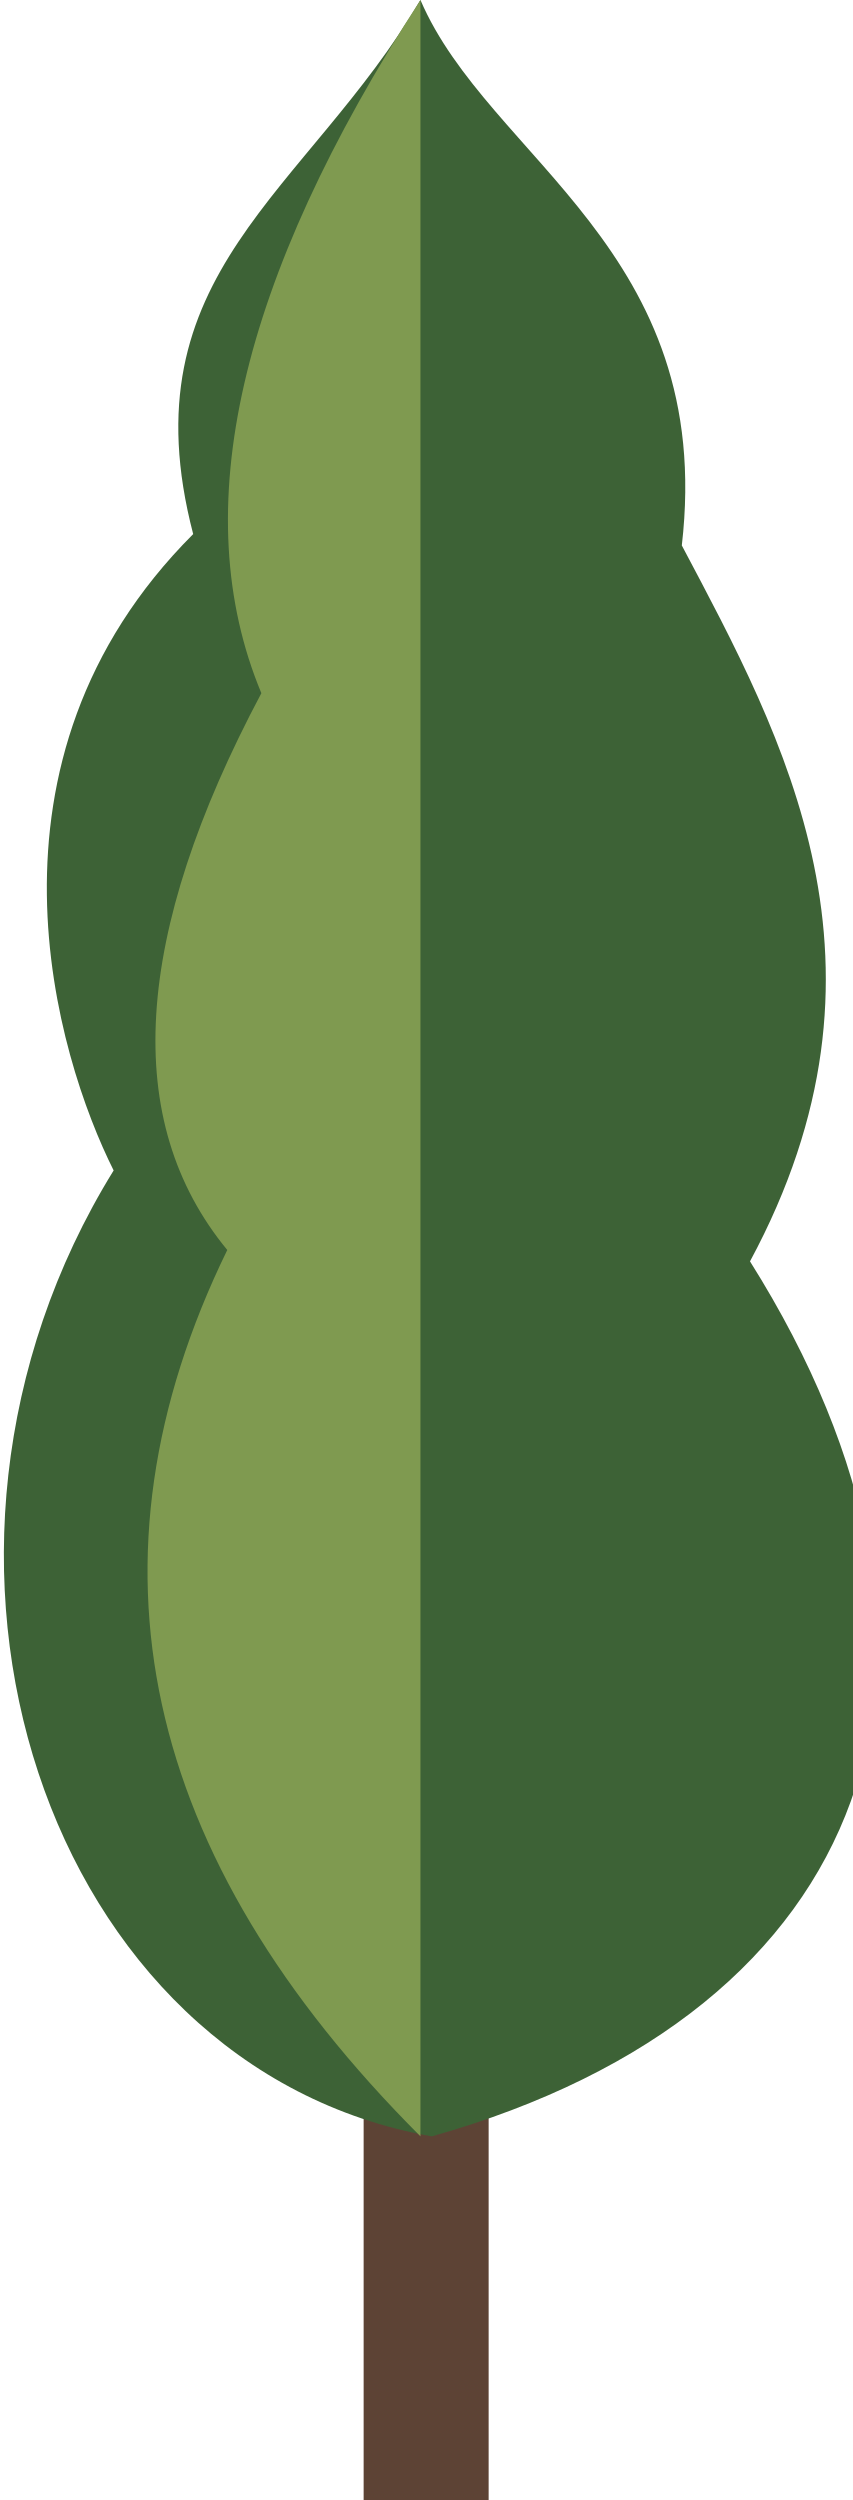
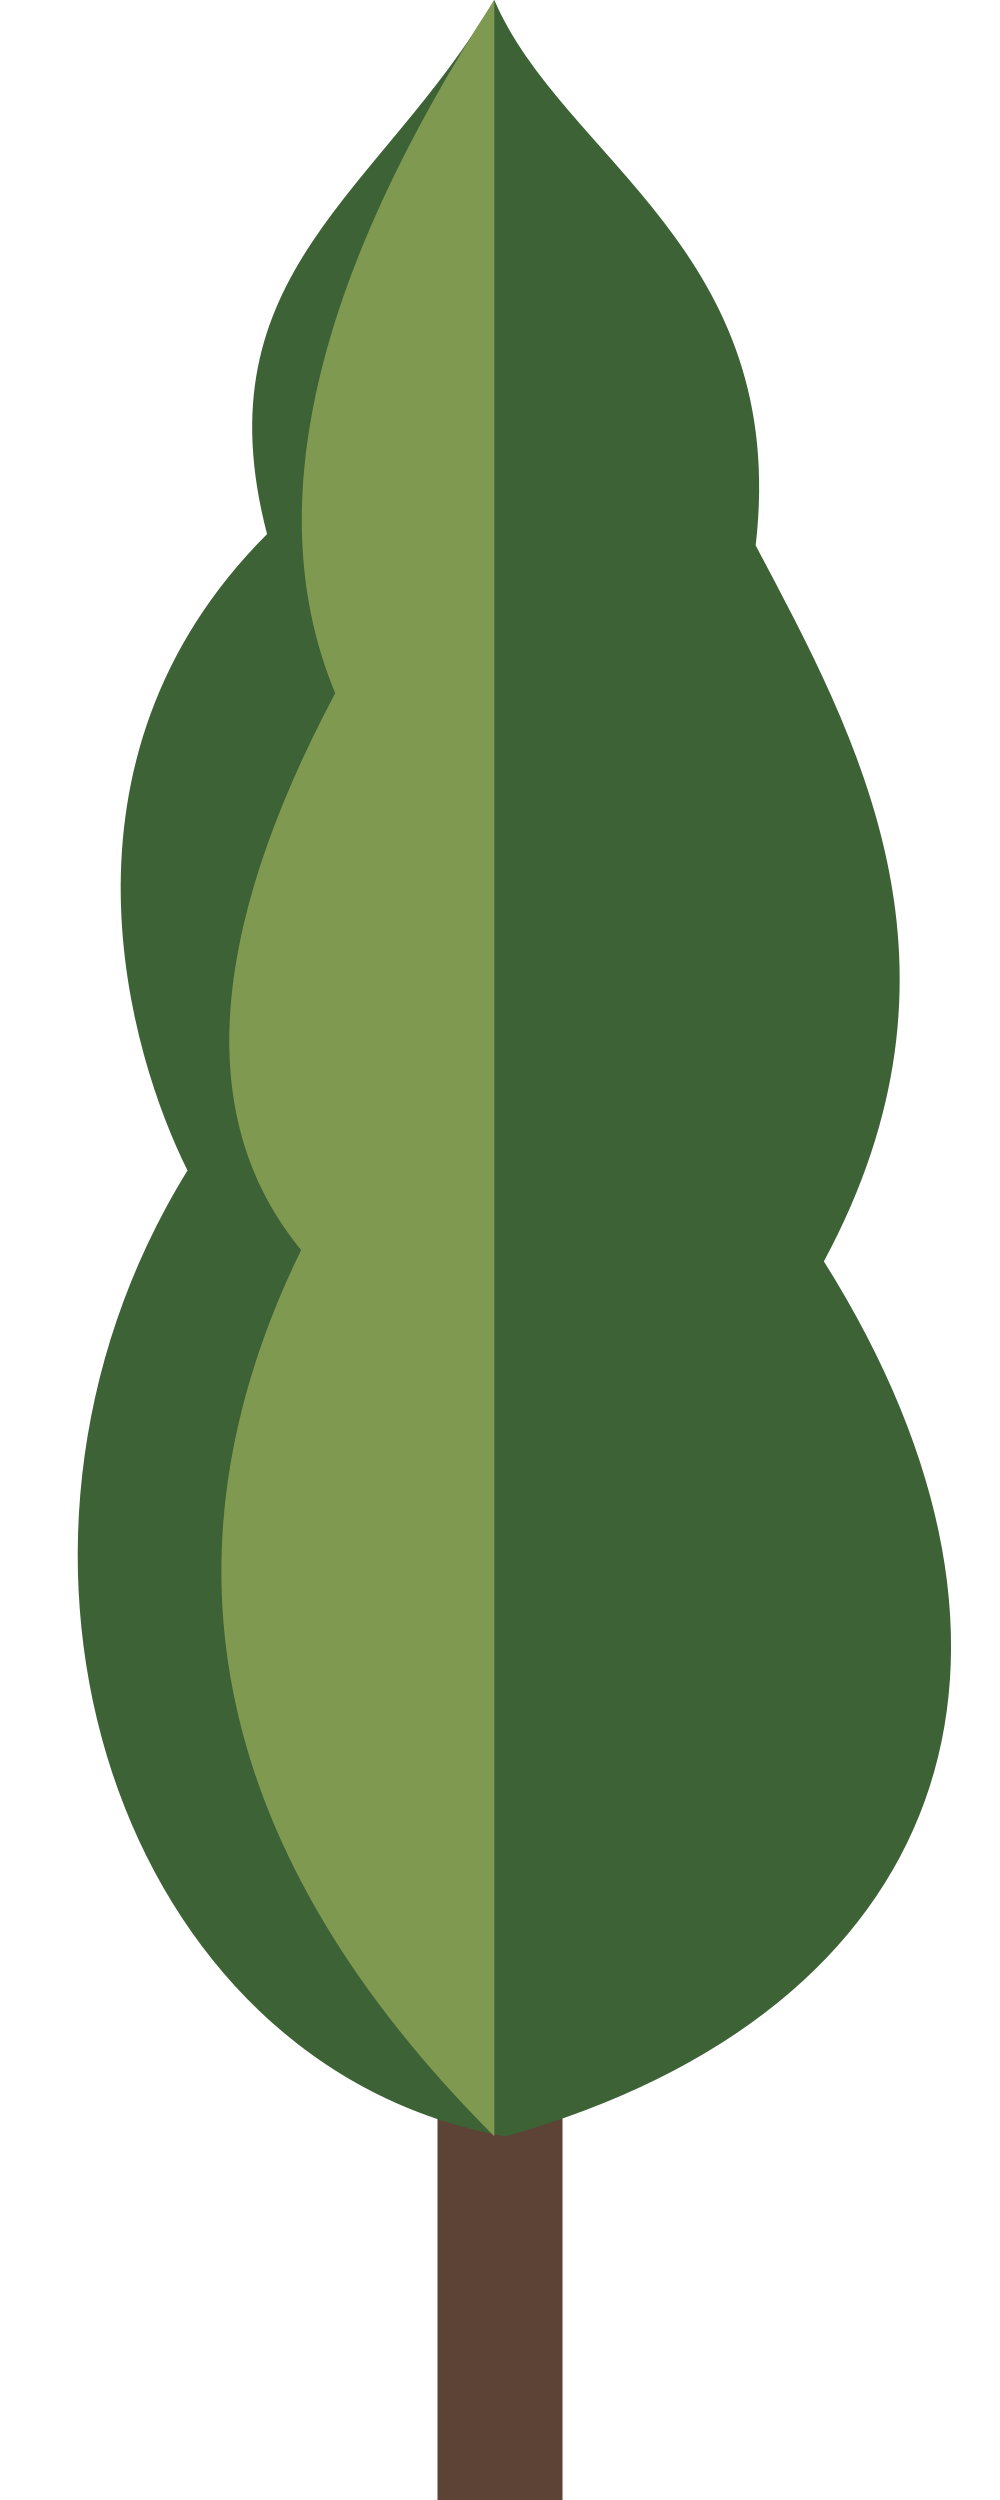
- <svg xmlns="http://www.w3.org/2000/svg" width="75" height="220" viewBox="0 0 75 220" role="img">
-   <path d="M32 151H43V220H32Z" fill="#5d4335" />
-   <path d="M37 0C27 17 11 24 17 47C-3 67 5 93 10 103C-11 137 4 182 38 188C77 177 88 146 66 111C80 85 69 65 60 48C63 22 43 14 37 0Z" fill="#3d6236" />
-   <path d="M37 0Q13 37 23 61Q6 93 20 110Q0 151 37 188Z" fill="#7f9a50" />
+ <svg xmlns="http://www.w3.org/2000/svg" width="88" height="220" viewBox="0 0 88 220" role="img">
+   <g transform="translate(6.5 0)">
+     <path d="M32 151H43V220H32Z" fill="#5d4335" />
+     <path d="M37 0C27 17 11 24 17 47C-3 67 5 93 10 103C-11 137 4 182 38 188C77 177 88 146 66 111C80 85 69 65 60 48C63 22 43 14 37 0Z" fill="#3d6236" />
+     <path d="M37 0Q13 37 23 61Q6 93 20 110Q0 151 37 188Z" fill="#7f9a50" />
+   </g>
</svg>
